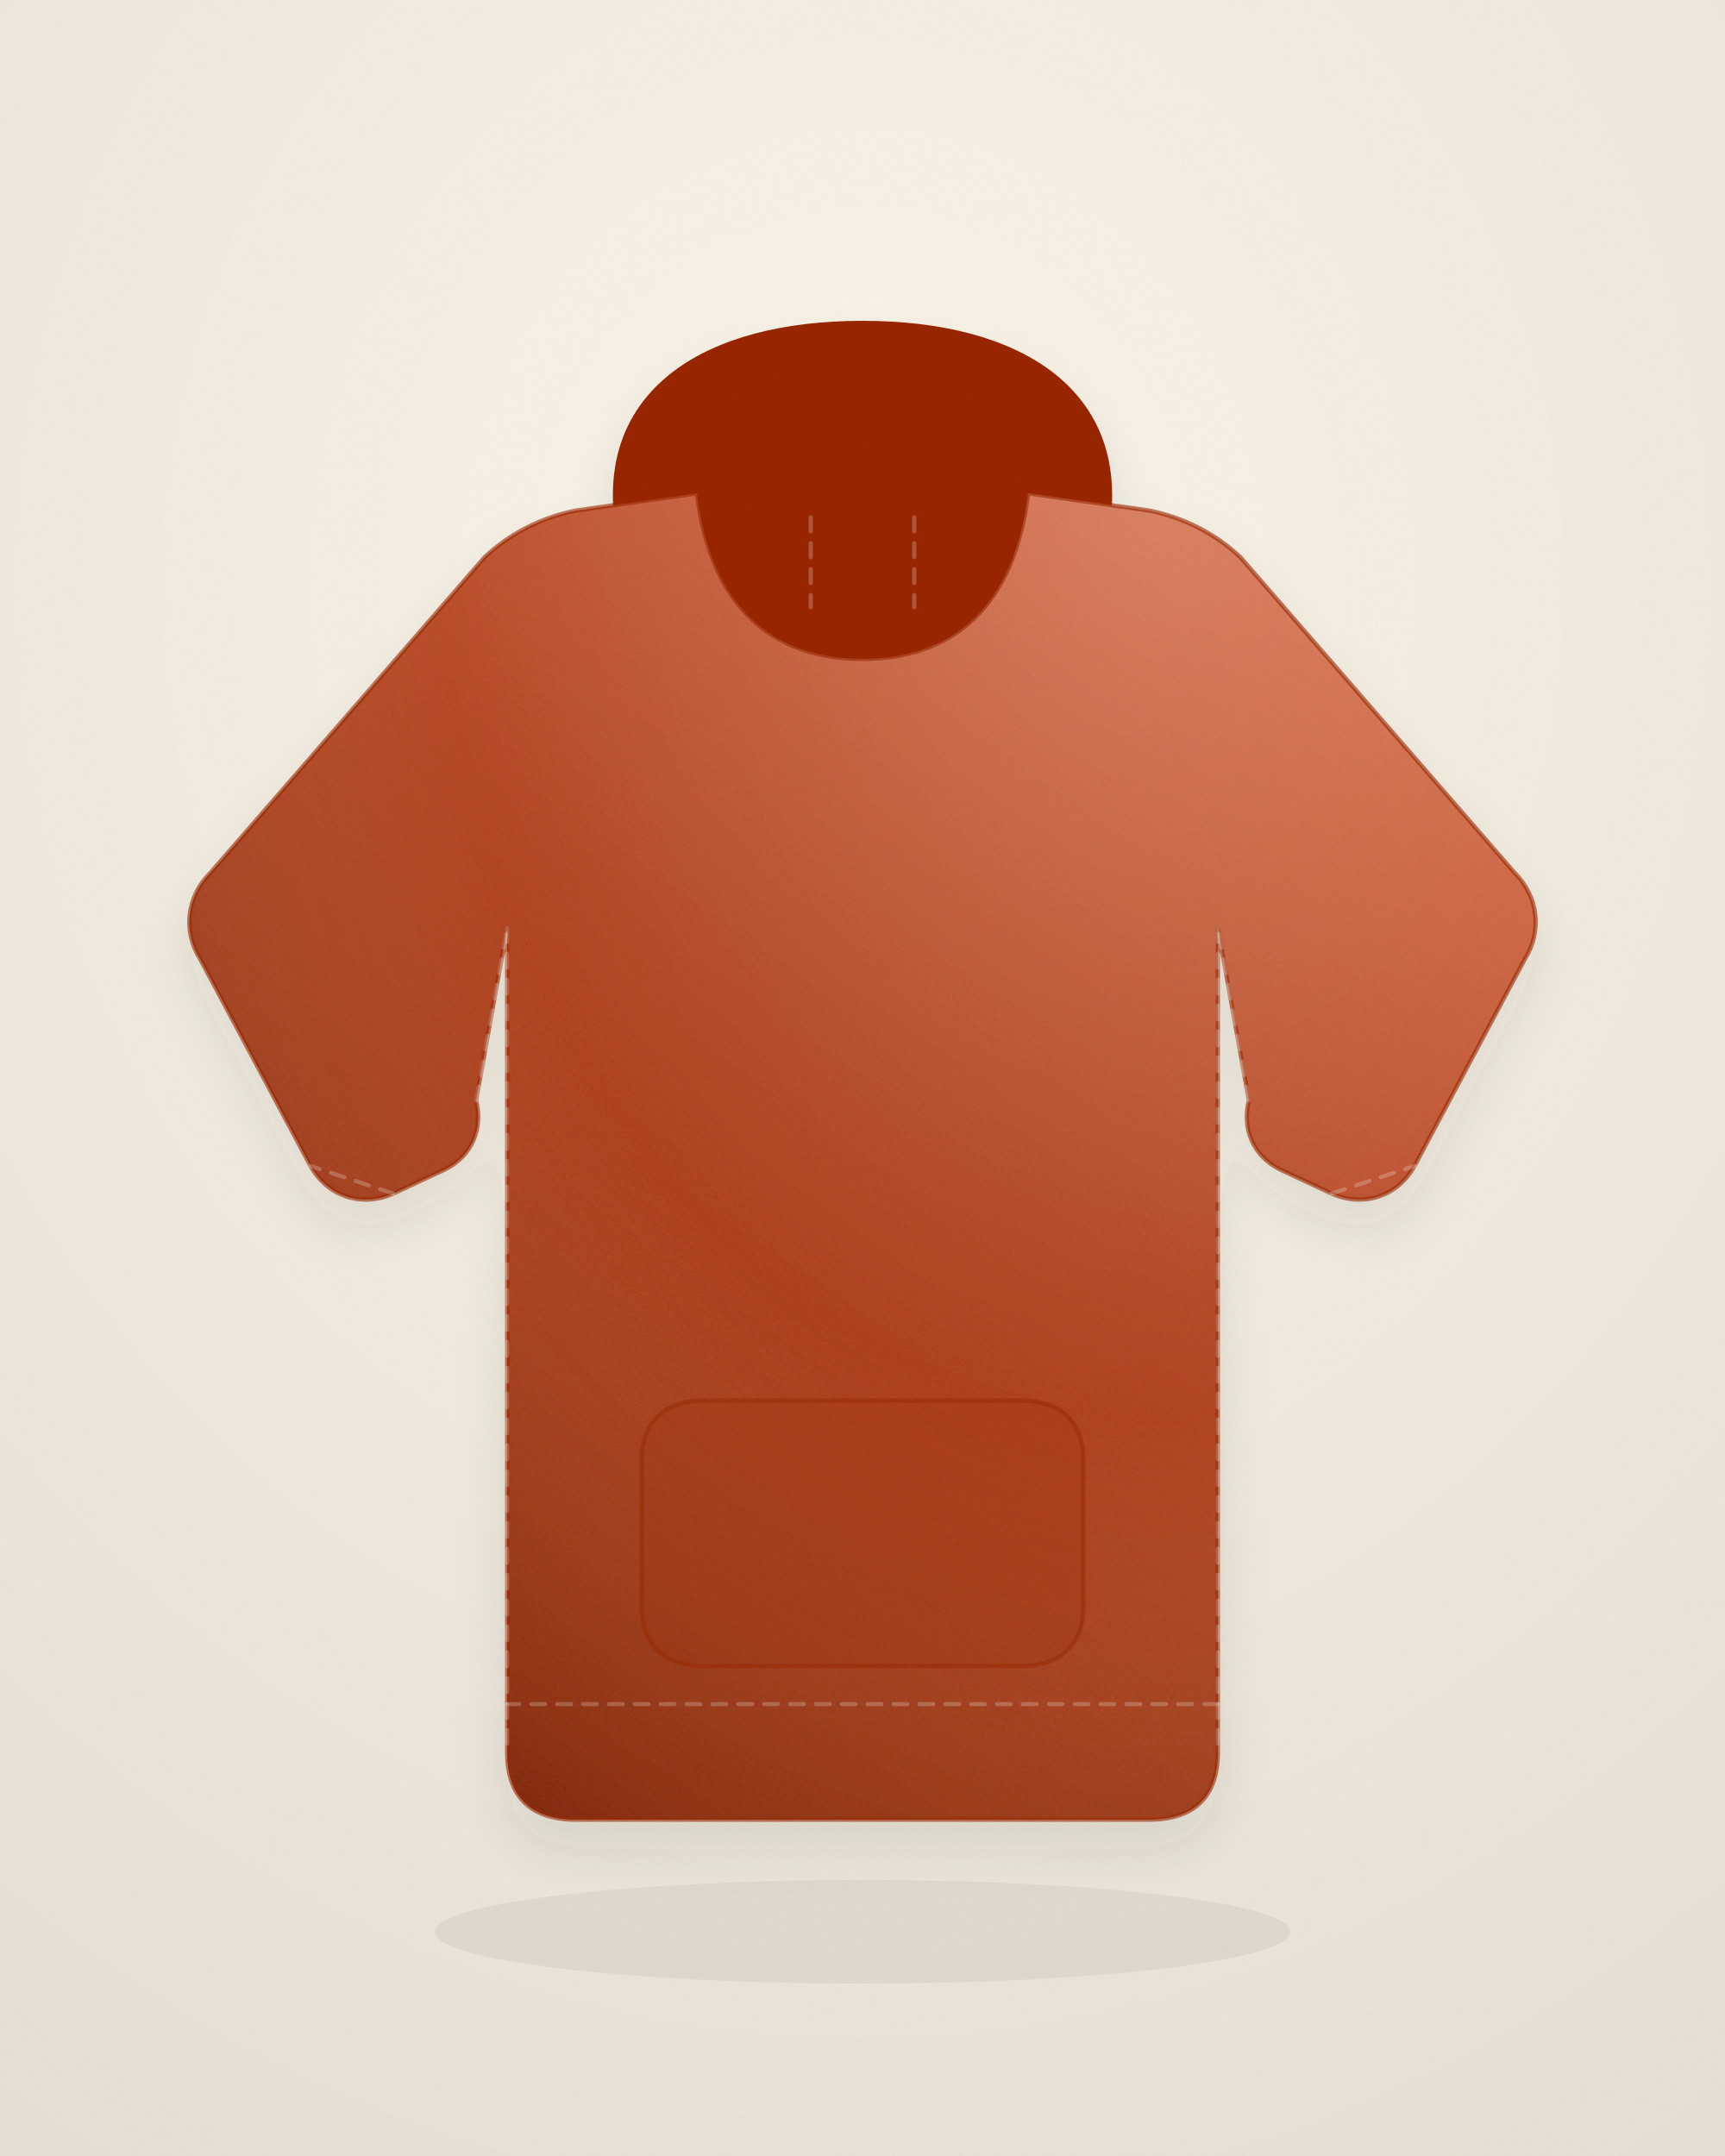
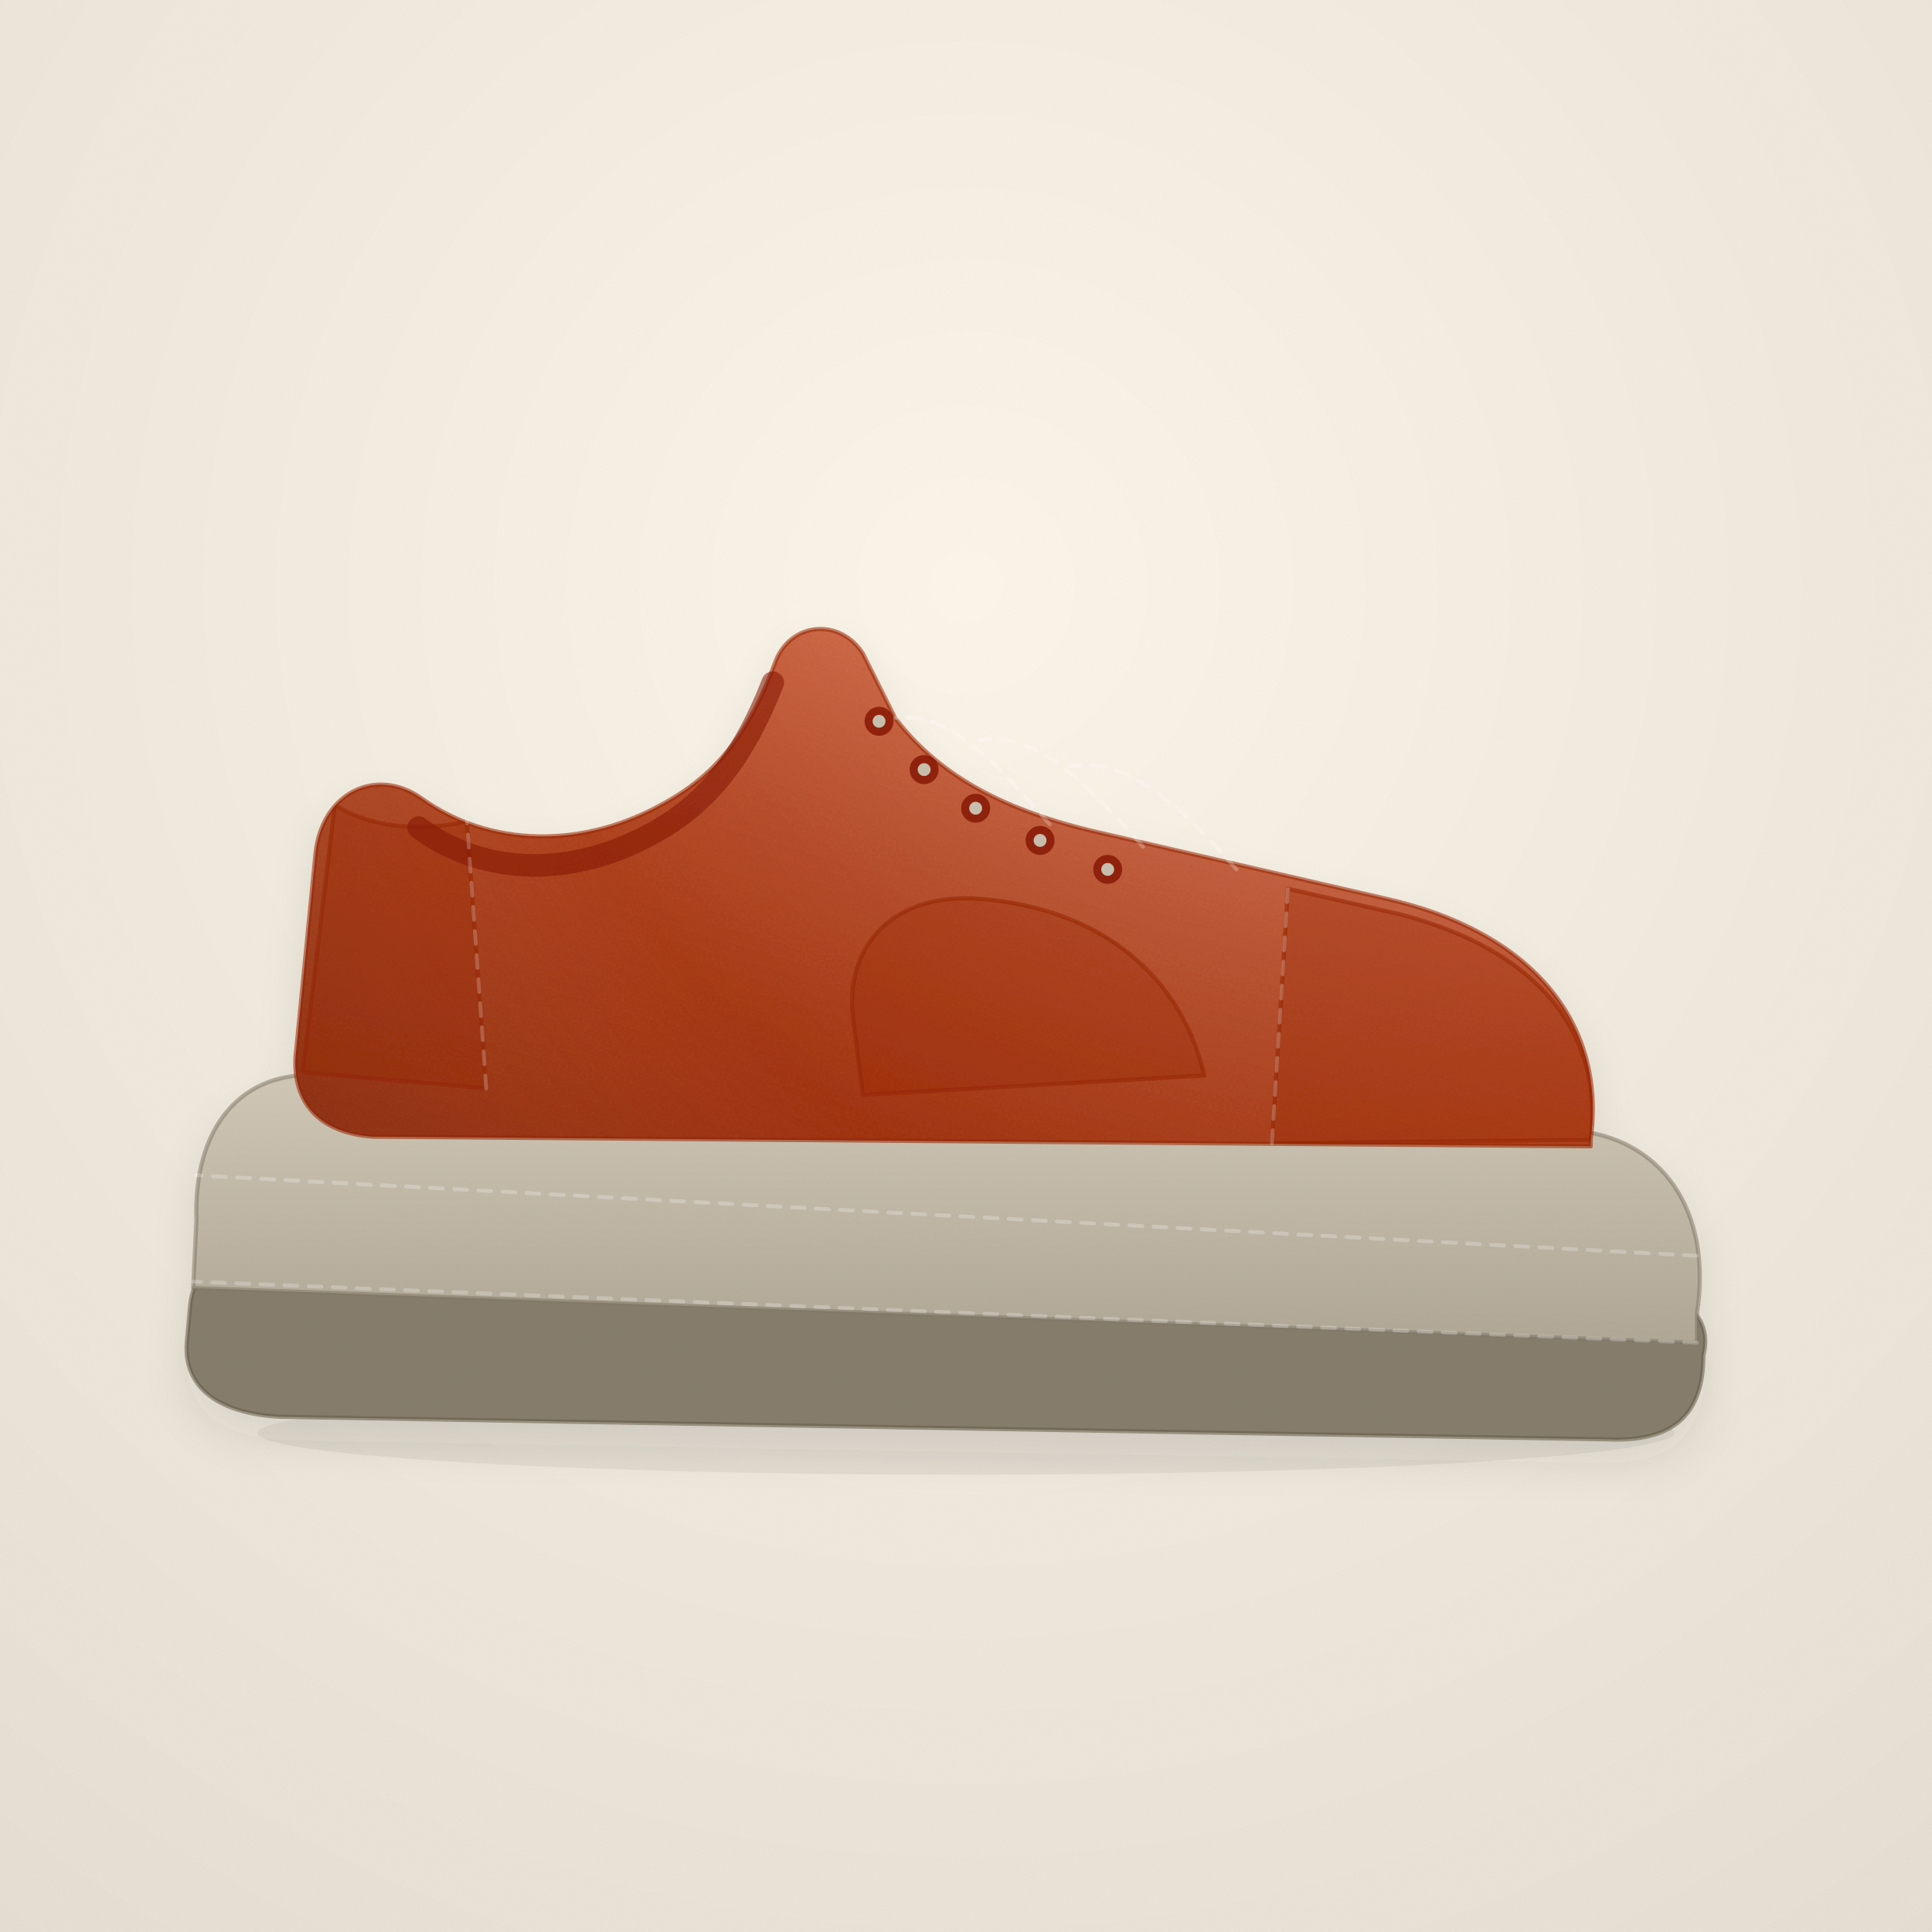
- <svg xmlns="http://www.w3.org/2000/svg" viewBox="0 0 1000 1250" width="1000" height="1250" role="img" aria-label="sudadera">
+ <svg xmlns="http://www.w3.org/2000/svg" viewBox="0 0 1200 1200" width="1200" height="1200" role="img" aria-label="zapatilla de running">
  <defs>
-     <radialGradient id="bg-hoodie-B4441F-back" cx="50%" cy="36%" r="80%">
+     <radialGradient id="bg-runner-B4441F-back" cx="50%" cy="38%" r="78%">
      <stop offset="0%" stop-color="#fbf5e9" />
      <stop offset="100%" stop-color="#d9d3c7" />
    </radialGradient>
-     <linearGradient id="cloth-hoodie-B4441F-back" x1="16%" y1="0%" x2="88%" y2="100%">
-       <stop offset="0%" stop-color="#d86843" />
-       <stop offset="44%" stop-color="#B4441F" />
-       <stop offset="100%" stop-color="#982803" />
+     <linearGradient id="upper-runner-B4441F-back" x1="14%" y1="0%" x2="86%" y2="100%">
+       <stop offset="0%" stop-color="#da6a45" />
+       <stop offset="46%" stop-color="#B4441F" />
+       <stop offset="100%" stop-color="#962601" />
    </linearGradient>
-     <radialGradient id="fold-hoodie-B4441F-back" cx="33%" cy="24%" r="72%">
-       <stop offset="0%" stop-color="#ffffff" stop-opacity="0.18" />
+     <linearGradient id="mid-runner-B4441F-back" x1="0%" y1="0%" x2="0%" y2="100%">
+       <stop offset="0%" stop-color="#d0c7b6" />
+       <stop offset="100%" stop-color="#b0a796" />
+     </linearGradient>
+     <radialGradient id="fold-runner-B4441F-back" cx="32%" cy="22%" r="74%">
+       <stop offset="0%" stop-color="#ffffff" stop-opacity="0.20" />
      <stop offset="58%" stop-color="#ffffff" stop-opacity="0" />
-       <stop offset="100%" stop-color="#000000" stop-opacity="0.20" />
+       <stop offset="100%" stop-color="#000000" stop-opacity="0.22" />
    </radialGradient>
-     <filter id="grain-hoodie-B4441F-back">
+     <filter id="grain-runner-B4441F-back">
      <feTurbulence type="fractalNoise" baseFrequency="0.9" numOctaves="3" seed="7" />
      <feColorMatrix type="saturate" values="0" />
    </filter>
-     <filter id="drop-hoodie-B4441F-back" x="-30%" y="-30%" width="160%" height="160%">
-       <feDropShadow dx="0" dy="16" stdDeviation="14" flood-color="#3a3128" flood-opacity="0.10" />
+     <filter id="drop-runner-B4441F-back" x="-30%" y="-30%" width="160%" height="160%">
+       <feDropShadow dx="0" dy="14" stdDeviation="13" flood-color="#3a3128" flood-opacity="0.10" />
    </filter>
-     <filter id="weave-hoodie-B4441F-back">
-       <feTurbulence type="fractalNoise" baseFrequency="0.5 0.72" numOctaves="2" seed="9" result="n" />
+     <filter id="weave-runner-B4441F-back">
+       <feTurbulence type="fractalNoise" baseFrequency="0.55 0.72" numOctaves="2" seed="9" result="n" />
      <feColorMatrix in="n" type="saturate" values="0" />
      <feComponentTransfer>
-         <feFuncA type="linear" slope="0.12" />
+         <feFuncA type="linear" slope="0.11" />
      </feComponentTransfer>
    </filter>
-     <clipPath id="body-hoodie-B4441F-back">
-       <path d="M404,286       C412,352 448,382 500,382 C552,382 588,352 596,286       L666,296 C686,300 704,309 719,323       L878,506 C892,520 894,540 884,556       L820,676 C810,694 790,700 772,692       L742,678 C726,670 720,654 724,638       L706,538 L706,1016 C706,1042 692,1055 666,1055       L334,1055 C308,1055 294,1042 294,1016       L294,538 L276,638 C280,654 274,670 258,678       L228,692 C210,700 190,694 180,676       L116,556 C106,540 108,520 122,506       L281,323 C296,309 314,300 334,296 Z" />
+     <clipPath id="body-runner-B4441F-back">
+       <path d="M212,708 C202,634 250,578 340,558       L522,516 C580,502 618,480 644,446       L664,406 C678,384 708,386 718,410       C734,454 754,480 786,498       C838,528 896,526 938,496       C966,476 1000,492 1004,530       L1016,652 C1020,684 1002,704 968,706       L212,712 Z" />
    </clipPath>
  </defs>
-   <rect x="-400" y="-400" width="1800" height="2050" fill="url(#bg-hoodie-B4441F-back)" />
-   <ellipse cx="500" cy="1120" rx="248" ry="30" fill="#3a3128" opacity="0.07" />
-   <g filter="url(#drop-hoodie-B4441F-back)" transform="translate(1000,0) scale(-1,1)">
-     <path d="M356,300 C348,226 408,186 500,186 C592,186 652,226 644,300        C644,364 586,404 500,404 C414,404 356,364 356,300 Z" fill="#982803" fill-opacity="1" />
-     <path d="M404,286       C412,352 448,382 500,382 C552,382 588,352 596,286       L666,296 C686,300 704,309 719,323       L878,506 C892,520 894,540 884,556       L820,676 C810,694 790,700 772,692       L742,678 C726,670 720,654 724,638       L706,538 L706,1016 C706,1042 692,1055 666,1055       L334,1055 C308,1055 294,1042 294,1016       L294,538 L276,638 C280,654 274,670 258,678       L228,692 C210,700 190,694 180,676       L116,556 C106,540 108,520 122,506       L281,323 C296,309 314,300 334,296 Z" fill="url(#cloth-hoodie-B4441F-back)" />
-     <g clip-path="url(#body-hoodie-B4441F-back)">
-       <rect x="0" y="0" width="1000" height="1250" fill="url(#fold-hoodie-B4441F-back)" />
-       <rect x="0" y="0" width="1000" height="1250" filter="url(#weave-hoodie-B4441F-back)" opacity="0.6" />
+   <rect x="-400" y="-400" width="2000" height="2000" fill="url(#bg-runner-B4441F-back)" />
+   <ellipse cx="600" cy="890" rx="440" ry="26" fill="#3a3128" opacity="0.07" />
+   <g filter="url(#drop-runner-B4441F-back)" transform="translate(1200,0) scale(-1,1)">
+     <path d="M142,842 C136,818 154,802 188,800 L1020,772       C1058,770 1080,786 1082,812 L1084,834       C1086,862 1064,878 1026,880 L202,894       C160,896 142,878 142,842 Z" fill="#867d6c" />
+     <path d="M142,842 C136,818 154,802 188,800 L1020,772       C1058,770 1080,786 1082,812 L1084,834       C1086,862 1064,878 1026,880 L202,894       C160,896 142,878 142,842 Z" fill="none" stroke="#645b4a" stroke-opacity="0.55" stroke-width="2.6" stroke-linejoin="round" />
+     <path d="M146,816 C136,752 168,706 224,702 L1000,668       C1050,664 1080,700 1078,758 L1080,800 L146,834 Z" fill="url(#mid-runner-B4441F-back)" />
+     <path d="M146,816 C136,752 168,706 224,702 L1000,668       C1050,664 1080,700 1078,758 L1080,800 L146,834 Z" fill="none" stroke="#827968" stroke-opacity="0.55" stroke-width="2.6" stroke-linejoin="round" />
+     <path d="M212,708 C202,634 250,578 340,558       L522,516 C580,502 618,480 644,446       L664,406 C678,384 708,386 718,410       C734,454 754,480 786,498       C838,528 896,526 938,496       C966,476 1000,492 1004,530       L1016,652 C1020,684 1002,704 968,706       L212,712 Z" fill="url(#upper-runner-B4441F-back)" />
+     <g clip-path="url(#body-runner-B4441F-back)">
+       <rect x="0" y="0" width="1200" height="1200" fill="url(#fold-runner-B4441F-back)" />
+       <rect x="0" y="0" width="1200" height="1200" filter="url(#weave-runner-B4441F-back)" opacity="0.6" />
+       <path d="M212,708 C204,640 246,590 330,568 L400,552 L410,710 Z" fill="#962601" fill-opacity="0.30" />
+       <path d="M212,708 C204,640 246,590 330,568 L400,552 L410,710 Z" fill="none" stroke="#962601" stroke-opacity="0.55" stroke-width="2.6" stroke-linejoin="round" />
+       <path d="M910,510 C942,518 974,512 992,500 L1012,666 L898,676 Z" fill="#962601" fill-opacity="0.30" />
+       <path d="M910,510 C942,518 974,512 992,500 L1012,666 L898,676 Z" fill="none" stroke="#962601" stroke-opacity="0.55" stroke-width="2.6" stroke-linejoin="round" />
+       <path d="M452,668 C468,600 524,562 596,558 C646,556 676,588 670,634 L664,680 Z" fill="#962601" fill-opacity="0.30" />
+       <path d="M452,668 C468,600 524,562 596,558 C646,556 676,588 670,634 L664,680 Z" fill="none" stroke="#962601" stroke-opacity="0.55" stroke-width="2.6" stroke-linejoin="round" />
    </g>
-     <path d="M404,286       C412,352 448,382 500,382 C552,382 588,352 596,286       L666,296 C686,300 704,309 719,323       L878,506 C892,520 894,540 884,556       L820,676 C810,694 790,700 772,692       L742,678 C726,670 720,654 724,638       L706,538 L706,1016 C706,1042 692,1055 666,1055       L334,1055 C308,1055 294,1042 294,1016       L294,538 L276,638 C280,654 274,670 258,678       L228,692 C210,700 190,694 180,676       L116,556 C106,540 108,520 122,506       L281,323 C296,309 314,300 334,296 Z" fill="none" stroke="#982803" stroke-opacity="0.6" stroke-width="2.5" stroke-linejoin="round" />
-     <path d="M372,846 C372,824 386,812 408,812 L592,812 C614,812 628,824 628,846        L628,932 C628,954 614,966 592,966 L408,966 C386,966 372,954 372,932 Z" fill="#982803" fill-opacity="0.14" />
-     <path d="M372,846 C372,824 386,812 408,812 L592,812 C614,812 628,824 628,846        L628,932 C628,954 614,966 592,966 L408,966 C386,966 372,954 372,932 Z" fill="none" stroke="#982803" stroke-opacity="0.5" stroke-width="2.5" />
-     <g fill="none" stroke="rgba(255,255,255,0.22)" stroke-width="2.4" stroke-dasharray="8 7" stroke-linecap="round">
-       <path d="M706,538 L706,1016" />
-       <path d="M294,538 L294,1016" />
-       <path d="M294,988 L706,988" />
-       <path d="M772,692 L820,676" />
-       <path d="M228,692 L180,676" />
-       <path d="M724,638 L706,538" />
-       <path d="M276,638 L294,538" />
-       <path d="M470,300 L470,352" />
-       <path d="M530,300 L530,352" />
+     <path d="M212,708 C202,634 250,578 340,558       L522,516 C580,502 618,480 644,446       L664,406 C678,384 708,386 718,410       C734,454 754,480 786,498       C838,528 896,526 938,496       C966,476 1000,492 1004,530       L1016,652 C1020,684 1002,704 968,706       L212,712 Z" fill="none" stroke="#962601" stroke-opacity="0.55" stroke-width="2.6" stroke-linejoin="round" />
+     <path d="M720,424 C738,470 760,498 792,516 C844,546 900,544 940,514" fill="none" stroke="#841400" stroke-opacity="0.55" stroke-width="14" stroke-linecap="round" />
+     <g fill="none" stroke="rgba(255,255,255,0.24)" stroke-width="2.4" stroke-dasharray="8 7" stroke-linecap="round">
+       <path d="M410,710 L400,552" />
+       <path d="M898,676 L910,510" />
+       <path d="M146,834 L1080,796" />
+       <path d="M548,512 C588,466 614,442 644,446" />
+       <path d="M490,526 C530,480 560,454 592,460" />
+       <path d="M432,540 C472,494 504,470 536,476" />
+       <path d="M146,780 L1078,730" />
    </g>
+     <circle cx="512" cy="540" r="9" fill="#801000" fill-opacity="0.75" />
+     <circle cx="512" cy="540" r="4" fill="#c8bfae" />
+     <circle cx="554" cy="522" r="9" fill="#801000" fill-opacity="0.75" />
+     <circle cx="554" cy="522" r="4" fill="#c8bfae" />
+     <circle cx="594" cy="502" r="9" fill="#801000" fill-opacity="0.75" />
+     <circle cx="594" cy="502" r="4" fill="#c8bfae" />
+     <circle cx="626" cy="478" r="9" fill="#801000" fill-opacity="0.75" />
+     <circle cx="626" cy="478" r="4" fill="#c8bfae" />
+     <circle cx="654" cy="448" r="9" fill="#801000" fill-opacity="0.75" />
+     <circle cx="654" cy="448" r="4" fill="#c8bfae" />
  </g>
-   <rect x="-400" y="-400" width="1800" height="2050" filter="url(#grain-hoodie-B4441F-back)" opacity="0.05" style="mix-blend-mode:multiply" />
+   <rect x="-400" y="-400" width="2000" height="2000" filter="url(#grain-runner-B4441F-back)" opacity="0.05" style="mix-blend-mode:multiply" />
</svg>
